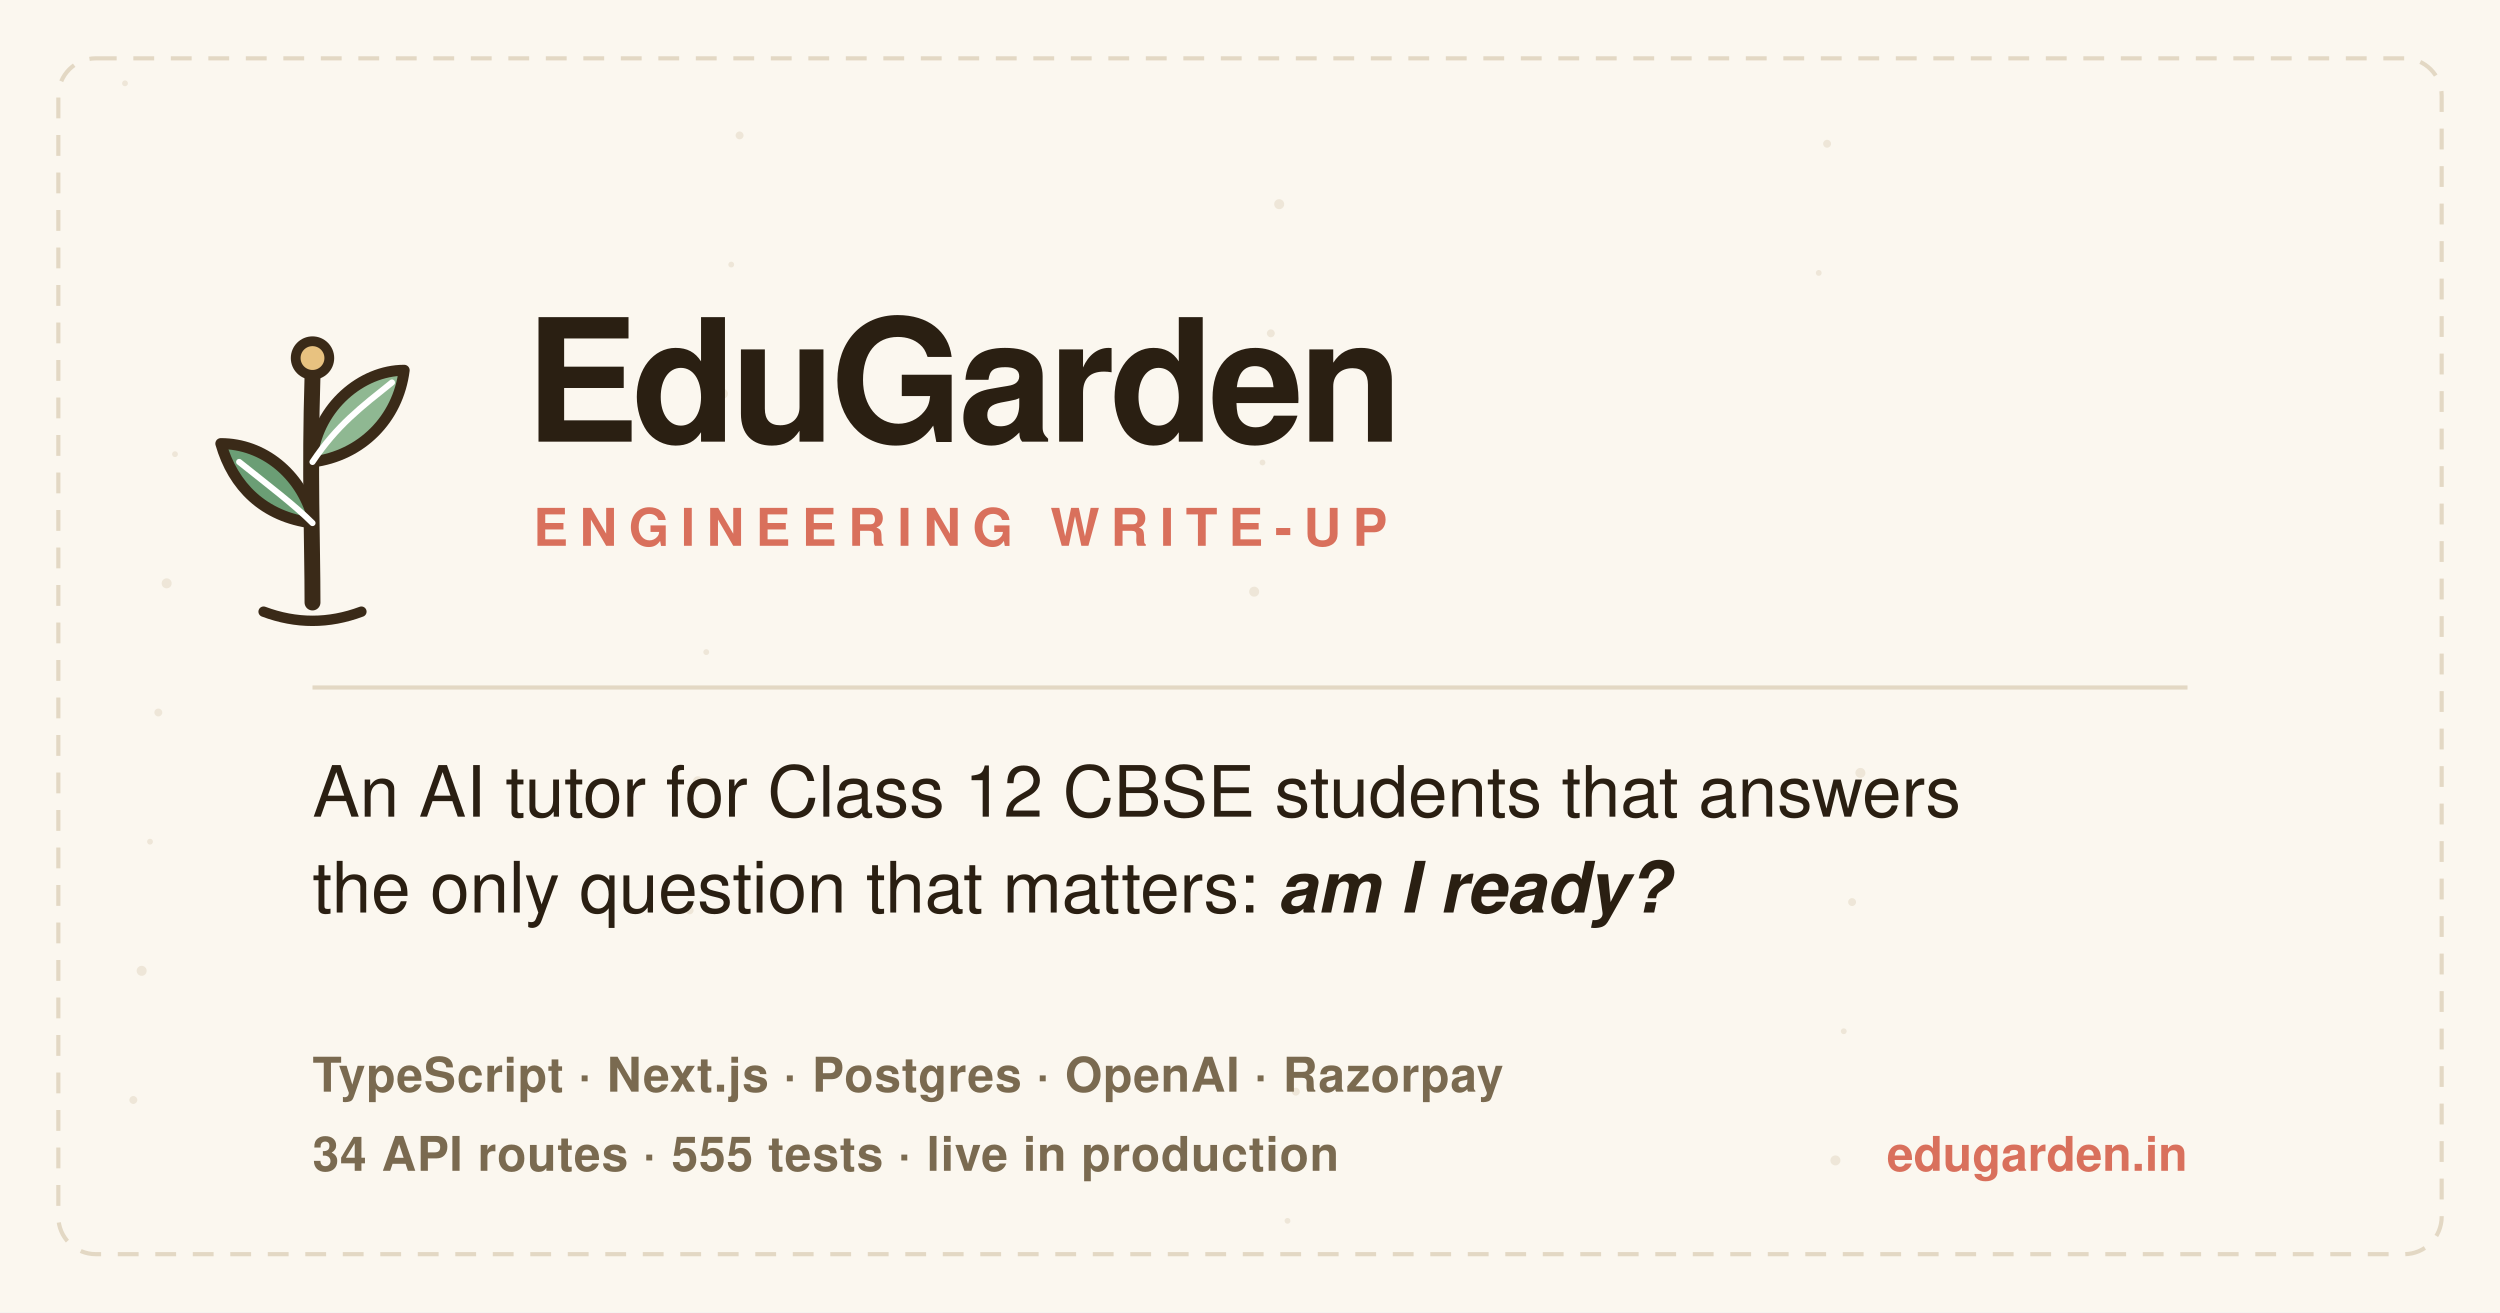
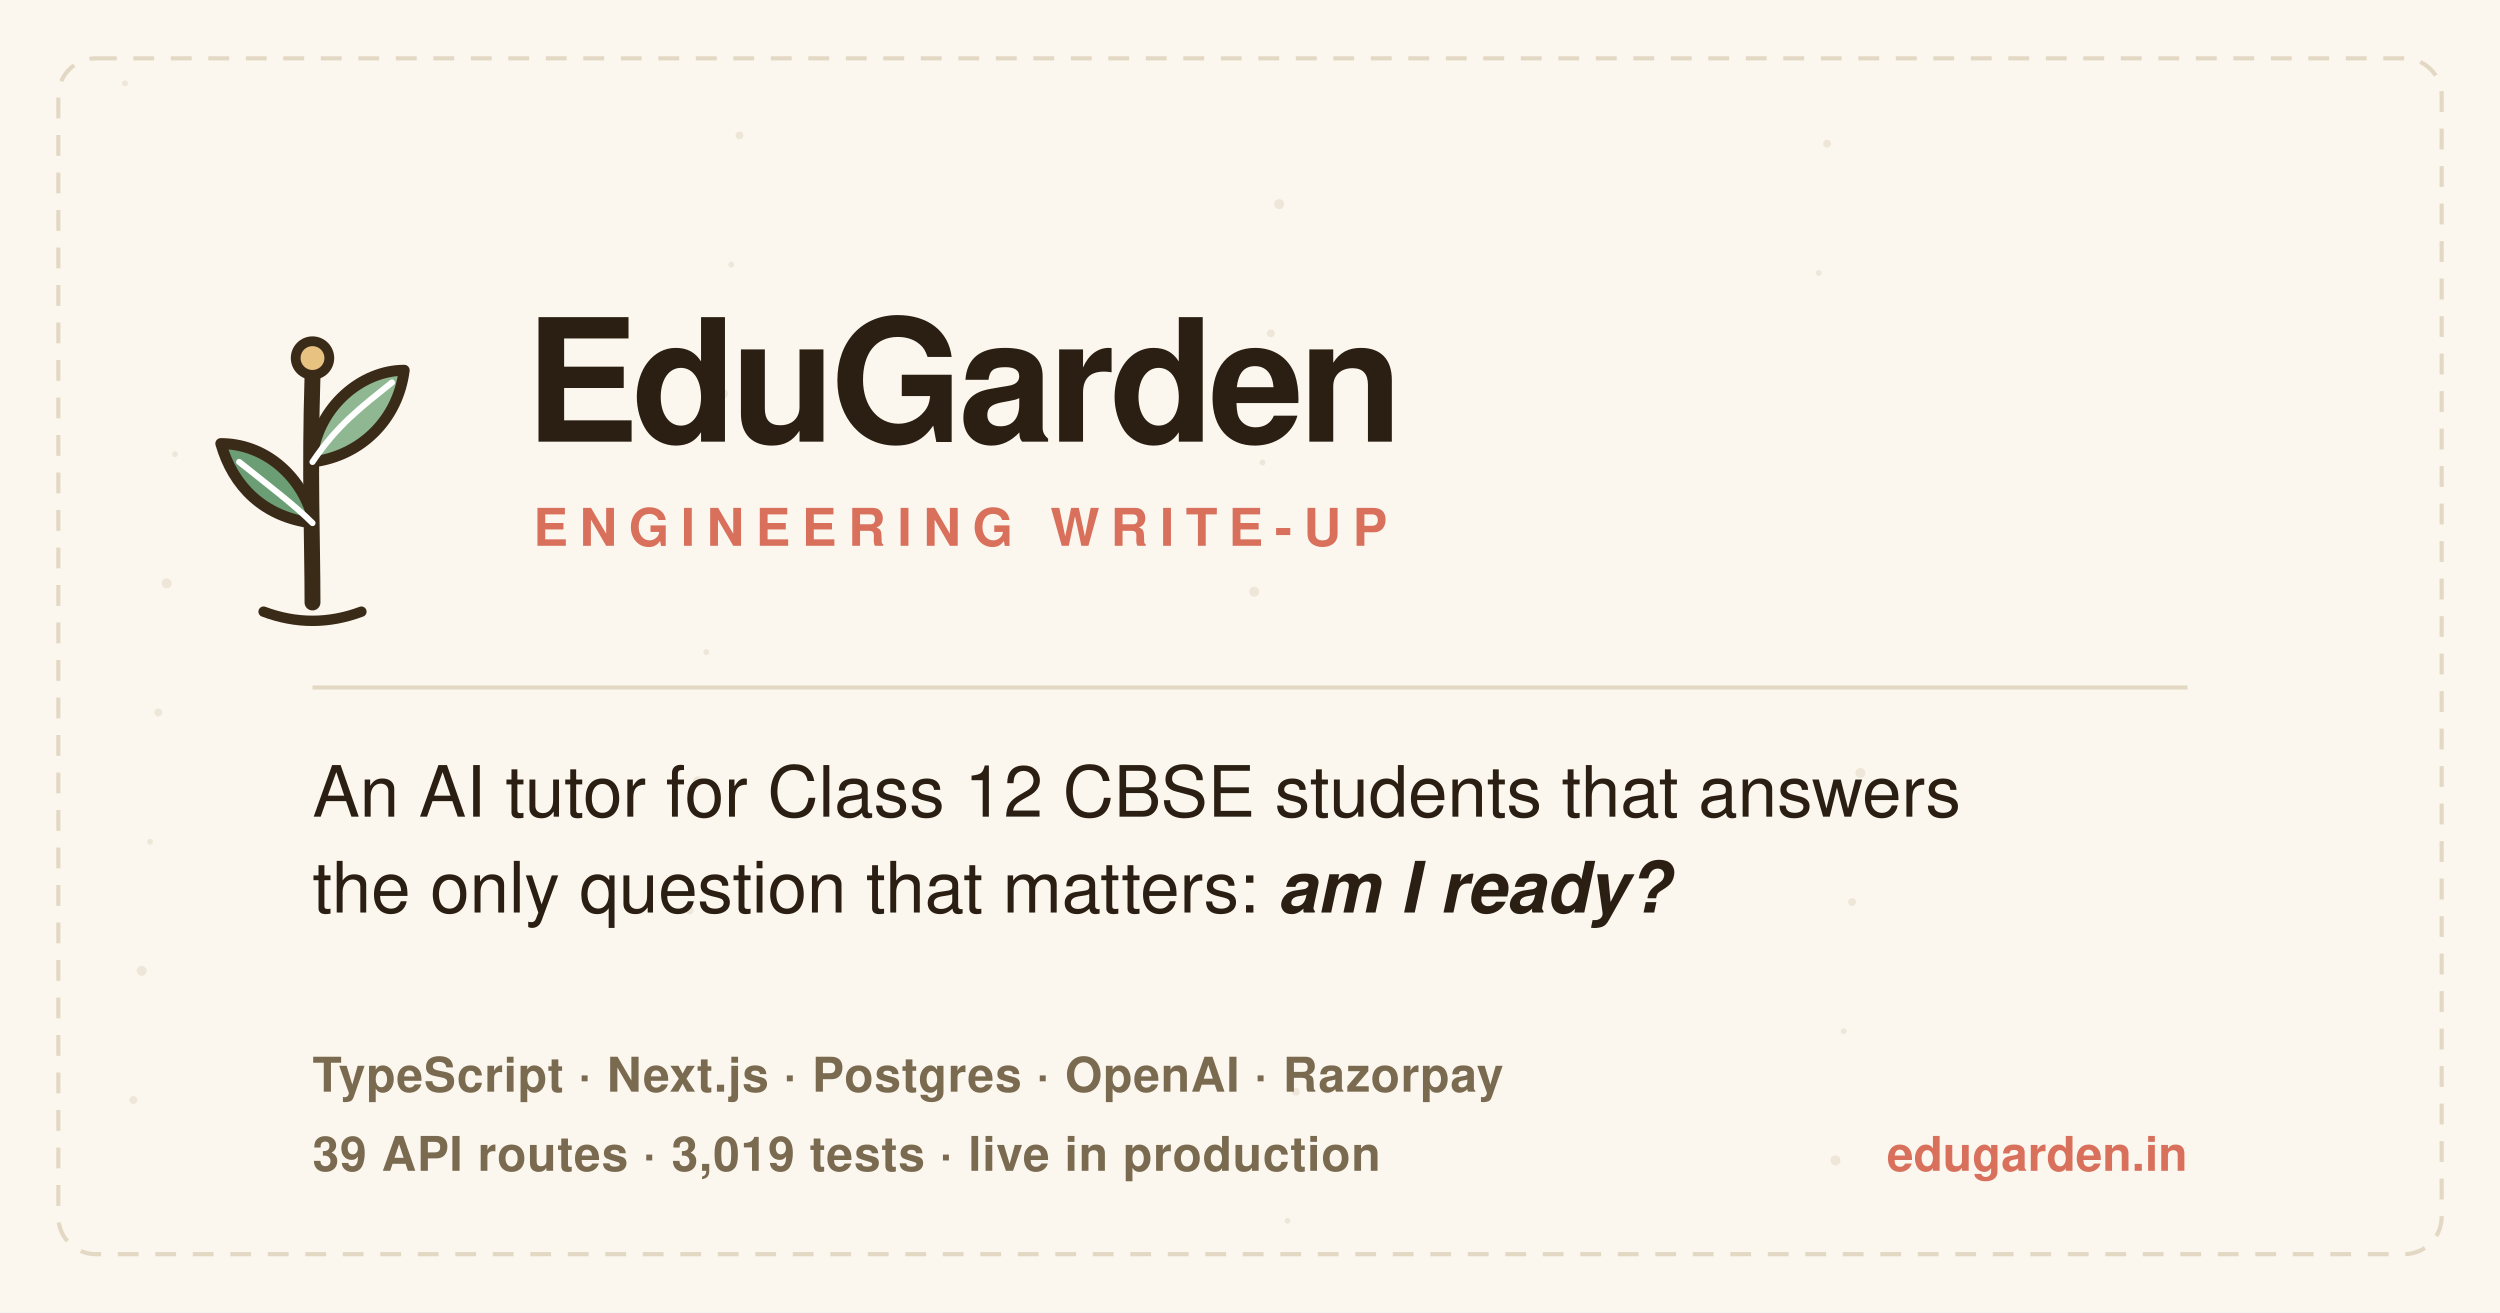
<svg xmlns="http://www.w3.org/2000/svg" width="1200" height="630" viewBox="0 0 1200 630" role="img" aria-label="EduGarden — engineering write-up">
  <rect width="1200" height="630" fill="#fbf7ef" />
  <circle cx="60" cy="40" r="1.4" fill="#e3d8c4" opacity="0.55" />
  <circle cx="331" cy="437" r="1.9" fill="#e3d8c4" opacity="0.55" />
  <circle cx="602" cy="284" r="2.4" fill="#e3d8c4" opacity="0.55" />
  <circle cx="873" cy="131" r="1.4" fill="#e3d8c4" opacity="0.55" />
  <circle cx="64" cy="528" r="1.9" fill="#e3d8c4" opacity="0.55" />
  <circle cx="335" cy="375" r="2.4" fill="#e3d8c4" opacity="0.55" />
  <circle cx="606" cy="222" r="1.4" fill="#e3d8c4" opacity="0.55" />
  <circle cx="877" cy="69" r="1.9" fill="#e3d8c4" opacity="0.55" />
  <circle cx="68" cy="466" r="2.4" fill="#e3d8c4" opacity="0.55" />
  <circle cx="339" cy="313" r="1.4" fill="#e3d8c4" opacity="0.55" />
  <circle cx="610" cy="160" r="1.9" fill="#e3d8c4" opacity="0.55" />
  <circle cx="881" cy="557" r="2.4" fill="#e3d8c4" opacity="0.55" />
  <circle cx="72" cy="404" r="1.4" fill="#e3d8c4" opacity="0.55" />
  <circle cx="343" cy="251" r="1.9" fill="#e3d8c4" opacity="0.55" />
  <circle cx="614" cy="98" r="2.4" fill="#e3d8c4" opacity="0.55" />
  <circle cx="885" cy="495" r="1.4" fill="#e3d8c4" opacity="0.55" />
  <circle cx="76" cy="342" r="1.9" fill="#e3d8c4" opacity="0.55" />
  <circle cx="347" cy="189" r="2.4" fill="#e3d8c4" opacity="0.55" />
  <circle cx="618" cy="586" r="1.4" fill="#e3d8c4" opacity="0.55" />
  <circle cx="889" cy="433" r="1.9" fill="#e3d8c4" opacity="0.55" />
  <circle cx="80" cy="280" r="2.4" fill="#e3d8c4" opacity="0.55" />
  <circle cx="351" cy="127" r="1.4" fill="#e3d8c4" opacity="0.55" />
  <circle cx="622" cy="524" r="1.9" fill="#e3d8c4" opacity="0.55" />
  <circle cx="893" cy="371" r="2.4" fill="#e3d8c4" opacity="0.55" />
  <circle cx="84" cy="218" r="1.4" fill="#e3d8c4" opacity="0.55" />
  <circle cx="355" cy="65" r="1.9" fill="#e3d8c4" opacity="0.55" />
  <rect x="28" y="28" width="1144" height="574" rx="18" fill="none" stroke="#e3d8c4" stroke-width="2" stroke-dasharray="10 8" />
  <g transform="translate(150 232) scale(1.466667) translate(-100 -91)">
    <path d="M84 133 Q100 139 116 133" fill="none" stroke="#3a2a18" stroke-width="3.4" stroke-linecap="round" stroke-linejoin="round" />
    <path d="M100 130 C100 110 99 88 100 56" fill="none" stroke="#3a2a18" stroke-width="5.2" stroke-linecap="round" stroke-linejoin="round" />
    <path d="M100 104 C84 102 74 92 70 78 C84 78 96 88 100 102 Z" fill="#6b9e75" stroke="#3a2a18" stroke-width="3.6" stroke-linecap="round" stroke-linejoin="round" />
    <path d="M76 84 C86 92 94 98 100 104" fill="none" stroke="#ffffff" stroke-width="2" stroke-linecap="round" stroke-linejoin="round" />
    <path d="M100 84 C116 82 128 70 130 54 C116 54 102 66 100 82 Z" fill="#8fb892" stroke="#3a2a18" stroke-width="3.6" stroke-linecap="round" stroke-linejoin="round" />
    <path d="M126 58 C116 66 108 72 100 84" fill="none" stroke="#ffffff" stroke-width="2" stroke-linecap="round" stroke-linejoin="round" />
    <circle cx="100" cy="50" r="5.5" fill="#e8c280" stroke="#3a2a18" stroke-width="3.2" />
  </g>
  <text x="252" y="212" font-family="Segoe UI, Helvetica Neue, Helvetica, Arial, sans-serif" font-size="82" font-weight="800" fill="#2a1f12" letter-spacing="-2.5">EduGarden</text>
  <text x="256" y="262" font-family="Segoe UI, Helvetica Neue, Helvetica, Arial, sans-serif" font-size="25" font-weight="600" fill="#d9705c" letter-spacing="5.5">ENGINEERING WRITE-UP</text>
  <line x1="150" y1="330" x2="1050" y2="330" stroke="#e3d8c4" stroke-width="2" />
  <text x="150" y="392" font-family="Segoe UI, Helvetica Neue, Helvetica, Arial, sans-serif" font-size="34" font-weight="500" fill="#2a1f12">An AI tutor for Class 12 CBSE students that answers</text>
  <text x="150" y="438" font-family="Segoe UI, Helvetica Neue, Helvetica, Arial, sans-serif" font-size="34" font-weight="500" fill="#2a1f12">the only question that matters: <tspan font-weight="700" font-style="italic">am I ready?</tspan>
  </text>
  <text x="150" y="524" font-family="Segoe UI, Helvetica Neue, Helvetica, Arial, sans-serif" font-size="23" font-weight="600" fill="#7a6a50" letter-spacing="0.4">TypeScript · Next.js · Postgres · OpenAI · Razorpay</text>
-   <text x="150" y="562" font-family="Segoe UI, Helvetica Neue, Helvetica, Arial, sans-serif" font-size="23" font-weight="600" fill="#7a6a50" letter-spacing="0.4">34 API routes · 555 tests · live in production</text>
+   <text x="150" y="562" font-family="Segoe UI, Helvetica Neue, Helvetica, Arial, sans-serif" font-size="23" font-weight="600" fill="#7a6a50" letter-spacing="0.4">39 API routes · 3,019 tests · live in production</text>
  <text x="1050" y="562" text-anchor="end" font-family="Segoe UI, Helvetica Neue, Helvetica, Arial, sans-serif" font-size="23" font-weight="700" fill="#d9705c">edugarden.in</text>
</svg>
